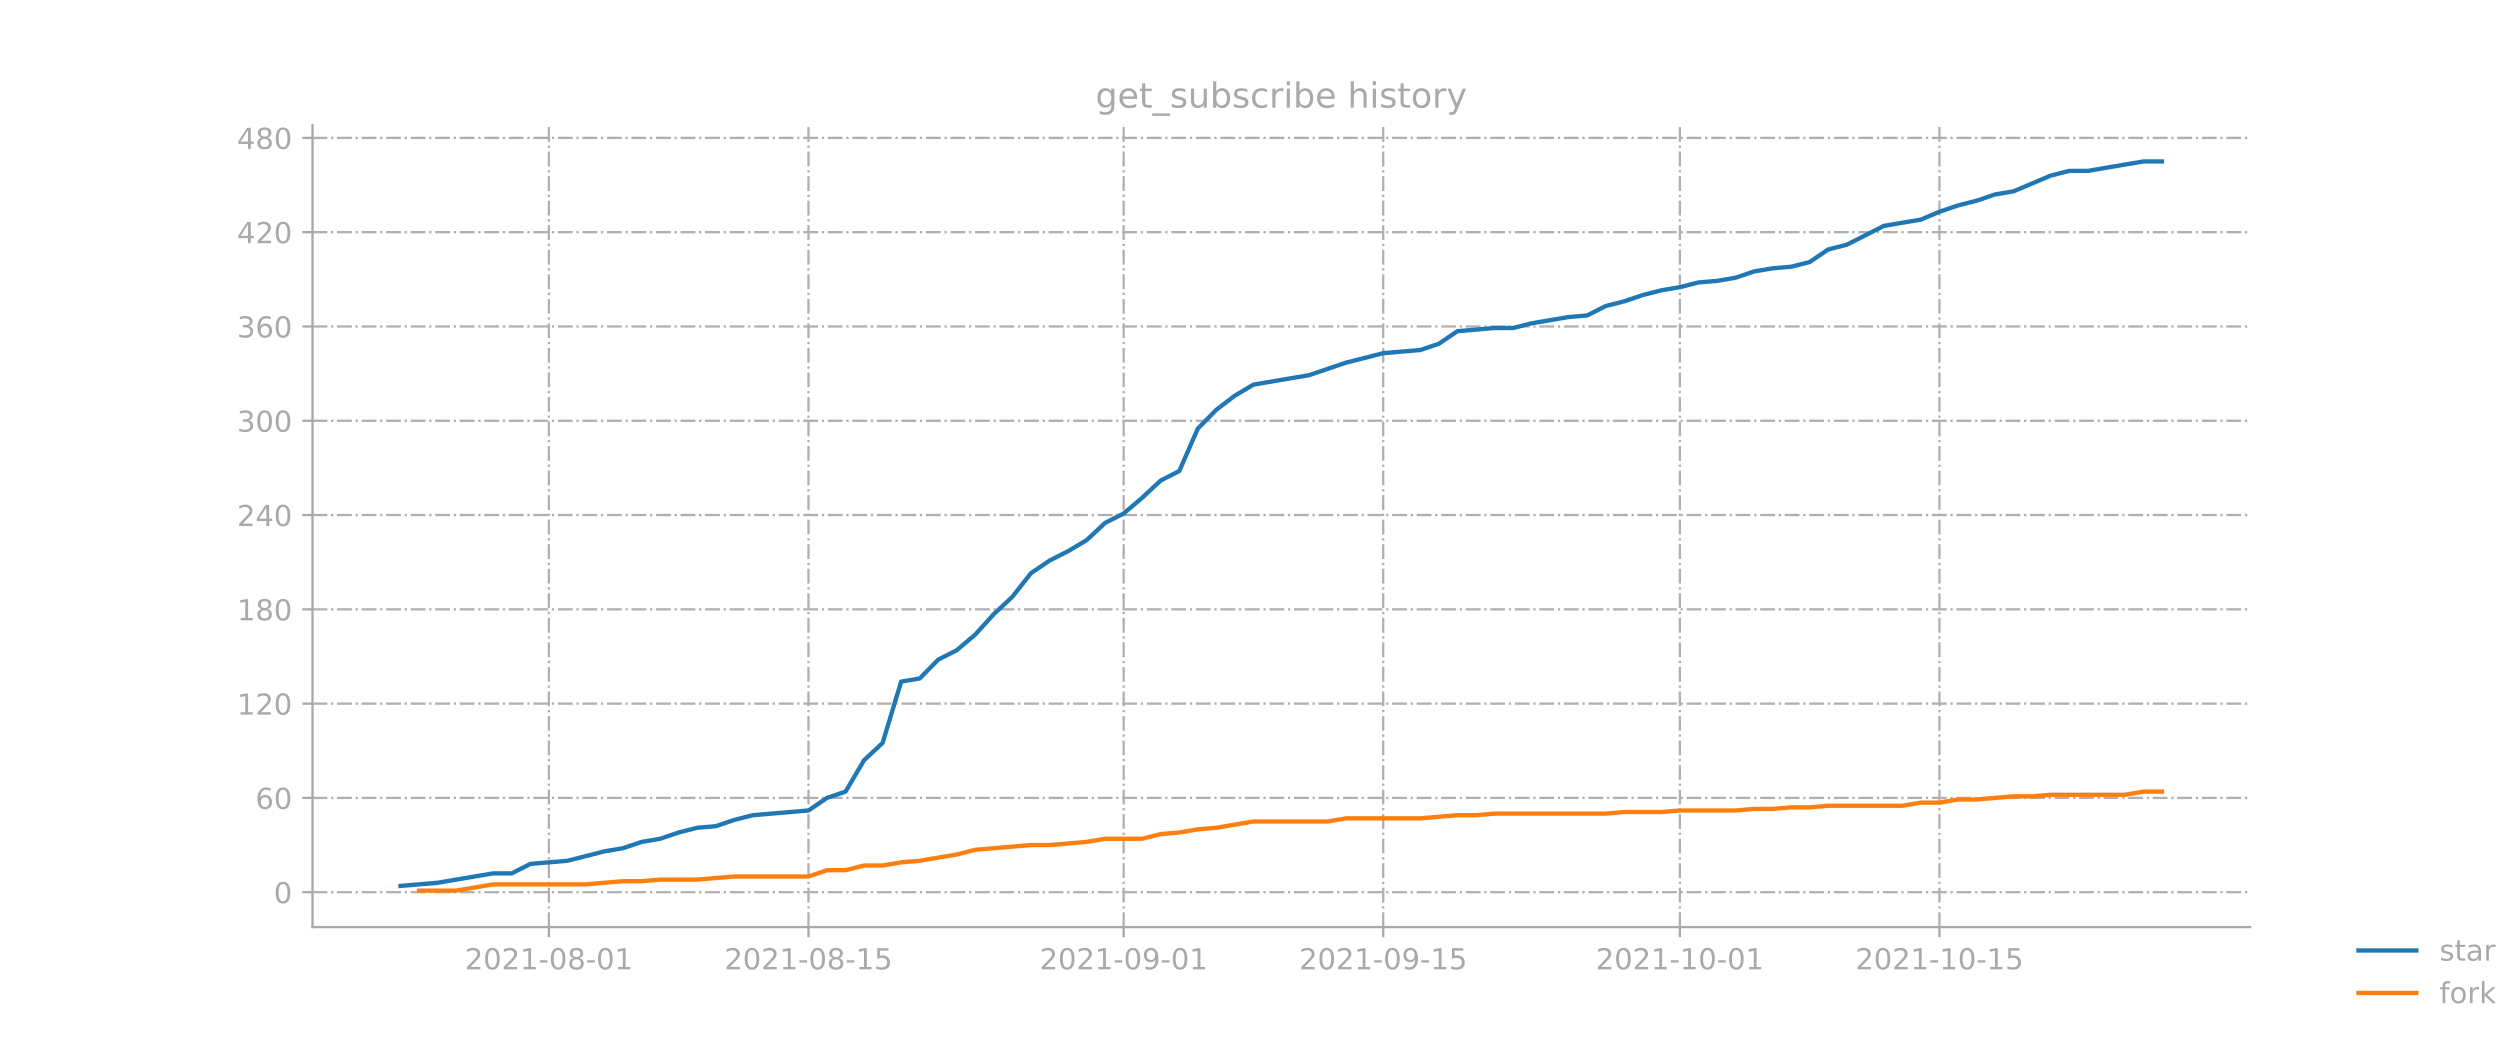
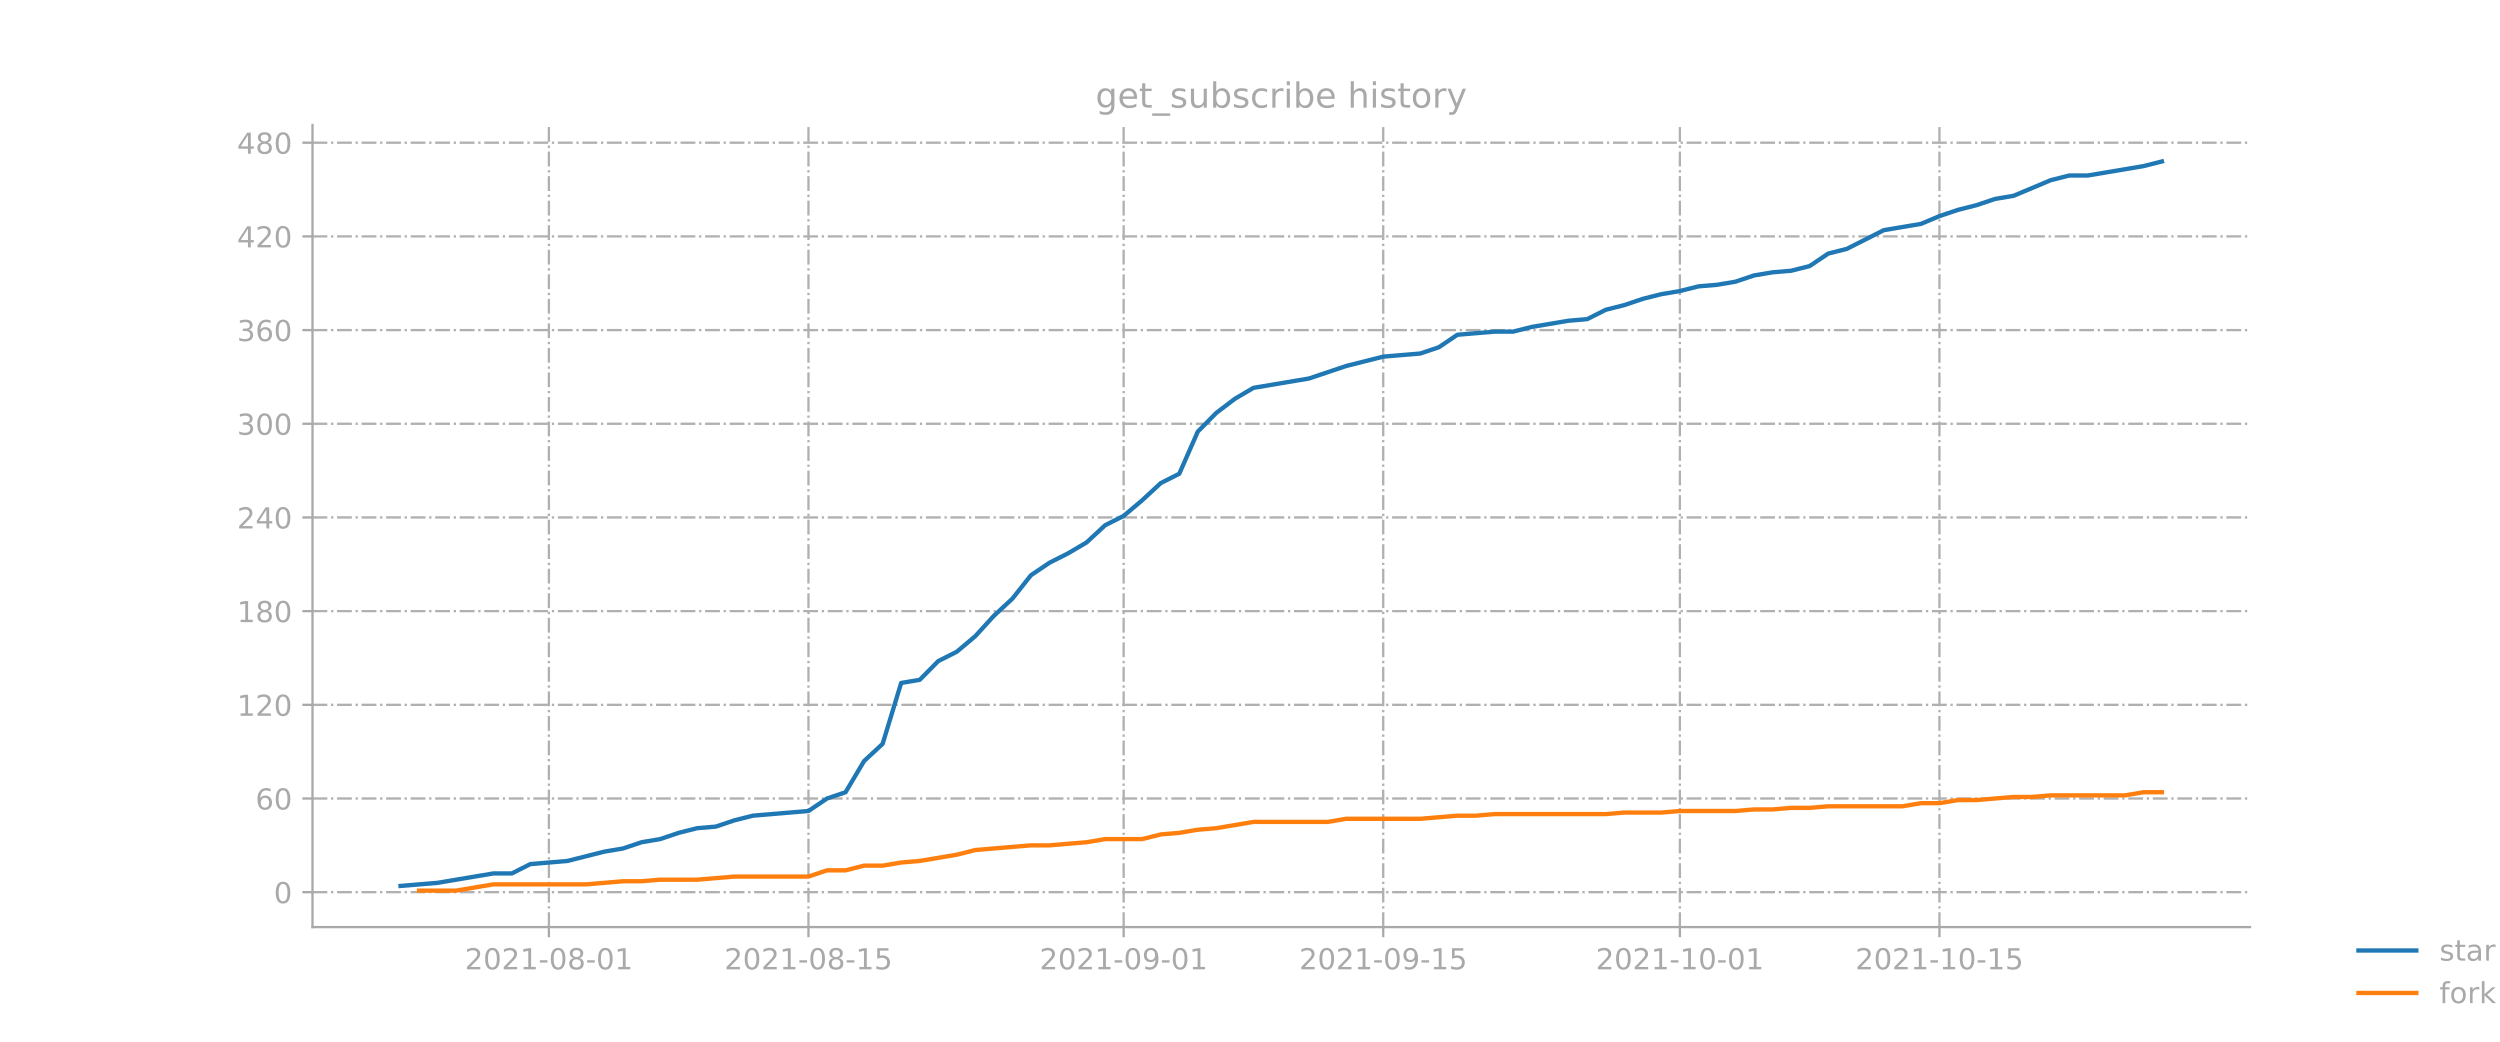
<svg xmlns="http://www.w3.org/2000/svg" xmlns:xlink="http://www.w3.org/1999/xlink" height="360pt" version="1.1" viewBox="0 0 864 360" width="864pt">
  <defs>
    <style type="text/css">*{stroke-linecap:butt;stroke-linejoin:round;}</style>
  </defs>
  <g id="figure_1">
    <g id="patch_1">
      <path d="M 0 360  L 864 360  L 864 0  L 0 0  z " style="fill:none;opacity:0;" />
    </g>
    <g id="axes_1">
      <g id="patch_2">
        <path d="M 108 320.4  L 777.6 320.4  L 777.6 43.2  L 108 43.2  z " style="fill:none;opacity:0;" />
      </g>
      <g id="matplotlib.axis_1">
        <g id="xtick_1">
          <g id="line2d_1">
-             <path clip-path="url(#p1ad75a73b0)" d="M 189.698 320.4  L 189.698 43.2  " style="fill:none;stroke:#b0b0b0;stroke-dasharray:5.12,1.28,0.8,1.28;stroke-dashoffset:0;stroke-width:0.8;" />
+             <path clip-path="url(#p76e0e77dc3)" d="M 189.698 320.4  L 189.698 43.2  " style="fill:none;stroke:#b0b0b0;stroke-dasharray:5.12,1.28,0.8,1.28;stroke-dashoffset:0;stroke-width:0.8;" />
          </g>
          <g id="line2d_2">
            <defs>
-               <path d="M 0 0  L 0 3.5  " id="md74f55da3f" style="stroke:#a9a9a9;stroke-width:0.8;" />
+               <path d="M 0 0  L 0 3.5  " id="md9737377c7" style="stroke:#a9a9a9;stroke-width:0.8;" />
            </defs>
            <g>
-               <use style="fill:#a9a9a9;stroke:#a9a9a9;stroke-width:0.8;" x="189.698" xlink:href="#md74f55da3f" y="320.4" />
+               <use style="fill:#a9a9a9;stroke:#a9a9a9;stroke-width:0.8;" x="189.698" xlink:href="#md9737377c7" y="320.4" />
            </g>
          </g>
          <g id="text_1">
            <g style="fill:#a9a9a9;" transform="translate(160.6398 334.9984)scale(0.1 -0.1)">
              <defs>
                <path d="M 1228 531  L 3431 531  L 3431 0  L 469 0  L 469 531  Q 828 903 1448 1529  Q 2069 2156 2228 2338  Q 2531 2678 2651 2914  Q 2772 3150 2772 3378  Q 2772 3750 2511 3984  Q 2250 4219 1831 4219  Q 1534 4219 1204 4116  Q 875 4013 500 3803  L 500 4441  Q 881 4594 1212 4672  Q 1544 4750 1819 4750  Q 2544 4750 2975 4387  Q 3406 4025 3406 3419  Q 3406 3131 3298 2873  Q 3191 2616 2906 2266  Q 2828 2175 2409 1742  Q 1991 1309 1228 531  z " id="DejaVuSans-32" transform="scale(0.015625)" />
                <path d="M 2034 4250  Q 1547 4250 1301 3770  Q 1056 3291 1056 2328  Q 1056 1369 1301 889  Q 1547 409 2034 409  Q 2525 409 2770 889  Q 3016 1369 3016 2328  Q 3016 3291 2770 3770  Q 2525 4250 2034 4250  z M 2034 4750  Q 2819 4750 3233 4129  Q 3647 3509 3647 2328  Q 3647 1150 3233 529  Q 2819 -91 2034 -91  Q 1250 -91 836 529  Q 422 1150 422 2328  Q 422 3509 836 4129  Q 1250 4750 2034 4750  z " id="DejaVuSans-30" transform="scale(0.015625)" />
                <path d="M 794 531  L 1825 531  L 1825 4091  L 703 3866  L 703 4441  L 1819 4666  L 2450 4666  L 2450 531  L 3481 531  L 3481 0  L 794 0  L 794 531  z " id="DejaVuSans-31" transform="scale(0.015625)" />
                <path d="M 313 2009  L 1997 2009  L 1997 1497  L 313 1497  L 313 2009  z " id="DejaVuSans-2d" transform="scale(0.015625)" />
                <path d="M 2034 2216  Q 1584 2216 1326 1975  Q 1069 1734 1069 1313  Q 1069 891 1326 650  Q 1584 409 2034 409  Q 2484 409 2743 651  Q 3003 894 3003 1313  Q 3003 1734 2745 1975  Q 2488 2216 2034 2216  z M 1403 2484  Q 997 2584 770 2862  Q 544 3141 544 3541  Q 544 4100 942 4425  Q 1341 4750 2034 4750  Q 2731 4750 3128 4425  Q 3525 4100 3525 3541  Q 3525 3141 3298 2862  Q 3072 2584 2669 2484  Q 3125 2378 3379 2068  Q 3634 1759 3634 1313  Q 3634 634 3220 271  Q 2806 -91 2034 -91  Q 1263 -91 848 271  Q 434 634 434 1313  Q 434 1759 690 2068  Q 947 2378 1403 2484  z M 1172 3481  Q 1172 3119 1398 2916  Q 1625 2713 2034 2713  Q 2441 2713 2670 2916  Q 2900 3119 2900 3481  Q 2900 3844 2670 4047  Q 2441 4250 2034 4250  Q 1625 4250 1398 4047  Q 1172 3844 1172 3481  z " id="DejaVuSans-38" transform="scale(0.015625)" />
              </defs>
              <use xlink:href="#DejaVuSans-32" />
              <use x="63.623" xlink:href="#DejaVuSans-30" />
              <use x="127.246" xlink:href="#DejaVuSans-32" />
              <use x="190.869" xlink:href="#DejaVuSans-31" />
              <use x="254.492" xlink:href="#DejaVuSans-2d" />
              <use x="290.576" xlink:href="#DejaVuSans-30" />
              <use x="354.199" xlink:href="#DejaVuSans-38" />
              <use x="417.822" xlink:href="#DejaVuSans-2d" />
              <use x="453.906" xlink:href="#DejaVuSans-30" />
              <use x="517.529" xlink:href="#DejaVuSans-31" />
            </g>
          </g>
        </g>
        <g id="xtick_2">
          <g id="line2d_3">
-             <path clip-path="url(#p1ad75a73b0)" d="M 279.405 320.4  L 279.405 43.2  " style="fill:none;stroke:#b0b0b0;stroke-dasharray:5.12,1.28,0.8,1.28;stroke-dashoffset:0;stroke-width:0.8;" />
+             <path clip-path="url(#p76e0e77dc3)" d="M 279.405 320.4  L 279.405 43.2  " style="fill:none;stroke:#b0b0b0;stroke-dasharray:5.12,1.28,0.8,1.28;stroke-dashoffset:0;stroke-width:0.8;" />
          </g>
          <g id="line2d_4">
            <g>
-               <use style="fill:#a9a9a9;stroke:#a9a9a9;stroke-width:0.8;" x="279.405" xlink:href="#md74f55da3f" y="320.4" />
+               <use style="fill:#a9a9a9;stroke:#a9a9a9;stroke-width:0.8;" x="279.405" xlink:href="#md9737377c7" y="320.4" />
            </g>
          </g>
          <g id="text_2">
            <g style="fill:#a9a9a9;" transform="translate(250.347 334.9984)scale(0.1 -0.1)">
              <defs>
                <path d="M 691 4666  L 3169 4666  L 3169 4134  L 1269 4134  L 1269 2991  Q 1406 3038 1543 3061  Q 1681 3084 1819 3084  Q 2600 3084 3056 2656  Q 3513 2228 3513 1497  Q 3513 744 3044 326  Q 2575 -91 1722 -91  Q 1428 -91 1123 -41  Q 819 9 494 109  L 494 744  Q 775 591 1075 516  Q 1375 441 1709 441  Q 2250 441 2565 725  Q 2881 1009 2881 1497  Q 2881 1984 2565 2268  Q 2250 2553 1709 2553  Q 1456 2553 1204 2497  Q 953 2441 691 2322  L 691 4666  z " id="DejaVuSans-35" transform="scale(0.015625)" />
              </defs>
              <use xlink:href="#DejaVuSans-32" />
              <use x="63.623" xlink:href="#DejaVuSans-30" />
              <use x="127.246" xlink:href="#DejaVuSans-32" />
              <use x="190.869" xlink:href="#DejaVuSans-31" />
              <use x="254.492" xlink:href="#DejaVuSans-2d" />
              <use x="290.576" xlink:href="#DejaVuSans-30" />
              <use x="354.199" xlink:href="#DejaVuSans-38" />
              <use x="417.822" xlink:href="#DejaVuSans-2d" />
              <use x="453.906" xlink:href="#DejaVuSans-31" />
              <use x="517.529" xlink:href="#DejaVuSans-35" />
            </g>
          </g>
        </g>
        <g id="xtick_3">
          <g id="line2d_5">
-             <path clip-path="url(#p1ad75a73b0)" d="M 388.335 320.4  L 388.335 43.2  " style="fill:none;stroke:#b0b0b0;stroke-dasharray:5.12,1.28,0.8,1.28;stroke-dashoffset:0;stroke-width:0.8;" />
+             <path clip-path="url(#p76e0e77dc3)" d="M 388.335 320.4  L 388.335 43.2  " style="fill:none;stroke:#b0b0b0;stroke-dasharray:5.12,1.28,0.8,1.28;stroke-dashoffset:0;stroke-width:0.8;" />
          </g>
          <g id="line2d_6">
            <g>
-               <use style="fill:#a9a9a9;stroke:#a9a9a9;stroke-width:0.8;" x="388.335" xlink:href="#md74f55da3f" y="320.4" />
+               <use style="fill:#a9a9a9;stroke:#a9a9a9;stroke-width:0.8;" x="388.335" xlink:href="#md9737377c7" y="320.4" />
            </g>
          </g>
          <g id="text_3">
            <g style="fill:#a9a9a9;" transform="translate(359.2771 334.9984)scale(0.1 -0.1)">
              <defs>
                <path d="M 703 97  L 703 672  Q 941 559 1184 500  Q 1428 441 1663 441  Q 2288 441 2617 861  Q 2947 1281 2994 2138  Q 2813 1869 2534 1725  Q 2256 1581 1919 1581  Q 1219 1581 811 2004  Q 403 2428 403 3163  Q 403 3881 828 4315  Q 1253 4750 1959 4750  Q 2769 4750 3195 4129  Q 3622 3509 3622 2328  Q 3622 1225 3098 567  Q 2575 -91 1691 -91  Q 1453 -91 1209 -44  Q 966 3 703 97  z M 1959 2075  Q 2384 2075 2632 2365  Q 2881 2656 2881 3163  Q 2881 3666 2632 3958  Q 2384 4250 1959 4250  Q 1534 4250 1286 3958  Q 1038 3666 1038 3163  Q 1038 2656 1286 2365  Q 1534 2075 1959 2075  z " id="DejaVuSans-39" transform="scale(0.015625)" />
              </defs>
              <use xlink:href="#DejaVuSans-32" />
              <use x="63.623" xlink:href="#DejaVuSans-30" />
              <use x="127.246" xlink:href="#DejaVuSans-32" />
              <use x="190.869" xlink:href="#DejaVuSans-31" />
              <use x="254.492" xlink:href="#DejaVuSans-2d" />
              <use x="290.576" xlink:href="#DejaVuSans-30" />
              <use x="354.199" xlink:href="#DejaVuSans-39" />
              <use x="417.822" xlink:href="#DejaVuSans-2d" />
              <use x="453.906" xlink:href="#DejaVuSans-30" />
              <use x="517.529" xlink:href="#DejaVuSans-31" />
            </g>
          </g>
        </g>
        <g id="xtick_4">
          <g id="line2d_7">
-             <path clip-path="url(#p1ad75a73b0)" d="M 478.042 320.4  L 478.042 43.2  " style="fill:none;stroke:#b0b0b0;stroke-dasharray:5.12,1.28,0.8,1.28;stroke-dashoffset:0;stroke-width:0.8;" />
+             <path clip-path="url(#p76e0e77dc3)" d="M 478.042 320.4  L 478.042 43.2  " style="fill:none;stroke:#b0b0b0;stroke-dasharray:5.12,1.28,0.8,1.28;stroke-dashoffset:0;stroke-width:0.8;" />
          </g>
          <g id="line2d_8">
            <g>
-               <use style="fill:#a9a9a9;stroke:#a9a9a9;stroke-width:0.8;" x="478.042" xlink:href="#md74f55da3f" y="320.4" />
+               <use style="fill:#a9a9a9;stroke:#a9a9a9;stroke-width:0.8;" x="478.042" xlink:href="#md9737377c7" y="320.4" />
            </g>
          </g>
          <g id="text_4">
            <g style="fill:#a9a9a9;" transform="translate(448.9843 334.9984)scale(0.1 -0.1)">
              <use xlink:href="#DejaVuSans-32" />
              <use x="63.623" xlink:href="#DejaVuSans-30" />
              <use x="127.246" xlink:href="#DejaVuSans-32" />
              <use x="190.869" xlink:href="#DejaVuSans-31" />
              <use x="254.492" xlink:href="#DejaVuSans-2d" />
              <use x="290.576" xlink:href="#DejaVuSans-30" />
              <use x="354.199" xlink:href="#DejaVuSans-39" />
              <use x="417.822" xlink:href="#DejaVuSans-2d" />
              <use x="453.906" xlink:href="#DejaVuSans-31" />
              <use x="517.529" xlink:href="#DejaVuSans-35" />
            </g>
          </g>
        </g>
        <g id="xtick_5">
          <g id="line2d_9">
-             <path clip-path="url(#p1ad75a73b0)" d="M 580.565 320.4  L 580.565 43.2  " style="fill:none;stroke:#b0b0b0;stroke-dasharray:5.12,1.28,0.8,1.28;stroke-dashoffset:0;stroke-width:0.8;" />
+             <path clip-path="url(#p76e0e77dc3)" d="M 580.565 320.4  L 580.565 43.2  " style="fill:none;stroke:#b0b0b0;stroke-dasharray:5.12,1.28,0.8,1.28;stroke-dashoffset:0;stroke-width:0.8;" />
          </g>
          <g id="line2d_10">
            <g>
-               <use style="fill:#a9a9a9;stroke:#a9a9a9;stroke-width:0.8;" x="580.565" xlink:href="#md74f55da3f" y="320.4" />
+               <use style="fill:#a9a9a9;stroke:#a9a9a9;stroke-width:0.8;" x="580.565" xlink:href="#md9737377c7" y="320.4" />
            </g>
          </g>
          <g id="text_5">
            <g style="fill:#a9a9a9;" transform="translate(551.5068 334.9984)scale(0.1 -0.1)">
              <use xlink:href="#DejaVuSans-32" />
              <use x="63.623" xlink:href="#DejaVuSans-30" />
              <use x="127.246" xlink:href="#DejaVuSans-32" />
              <use x="190.869" xlink:href="#DejaVuSans-31" />
              <use x="254.492" xlink:href="#DejaVuSans-2d" />
              <use x="290.576" xlink:href="#DejaVuSans-31" />
              <use x="354.199" xlink:href="#DejaVuSans-30" />
              <use x="417.822" xlink:href="#DejaVuSans-2d" />
              <use x="453.906" xlink:href="#DejaVuSans-30" />
              <use x="517.529" xlink:href="#DejaVuSans-31" />
            </g>
          </g>
        </g>
        <g id="xtick_6">
          <g id="line2d_11">
-             <path clip-path="url(#p1ad75a73b0)" d="M 670.272 320.4  L 670.272 43.2  " style="fill:none;stroke:#b0b0b0;stroke-dasharray:5.12,1.28,0.8,1.28;stroke-dashoffset:0;stroke-width:0.8;" />
+             <path clip-path="url(#p76e0e77dc3)" d="M 670.272 320.4  L 670.272 43.2  " style="fill:none;stroke:#b0b0b0;stroke-dasharray:5.12,1.28,0.8,1.28;stroke-dashoffset:0;stroke-width:0.8;" />
          </g>
          <g id="line2d_12">
            <g>
-               <use style="fill:#a9a9a9;stroke:#a9a9a9;stroke-width:0.8;" x="670.272" xlink:href="#md74f55da3f" y="320.4" />
+               <use style="fill:#a9a9a9;stroke:#a9a9a9;stroke-width:0.8;" x="670.272" xlink:href="#md9737377c7" y="320.4" />
            </g>
          </g>
          <g id="text_6">
            <g style="fill:#a9a9a9;" transform="translate(641.214 334.9984)scale(0.1 -0.1)">
              <use xlink:href="#DejaVuSans-32" />
              <use x="63.623" xlink:href="#DejaVuSans-30" />
              <use x="127.246" xlink:href="#DejaVuSans-32" />
              <use x="190.869" xlink:href="#DejaVuSans-31" />
              <use x="254.492" xlink:href="#DejaVuSans-2d" />
              <use x="290.576" xlink:href="#DejaVuSans-31" />
              <use x="354.199" xlink:href="#DejaVuSans-30" />
              <use x="417.822" xlink:href="#DejaVuSans-2d" />
              <use x="453.906" xlink:href="#DejaVuSans-31" />
              <use x="517.529" xlink:href="#DejaVuSans-35" />
            </g>
          </g>
        </g>
      </g>
      <g id="matplotlib.axis_2">
        <g id="ytick_1">
          <g id="line2d_13">
-             <path clip-path="url(#p1ad75a73b0)" d="M 108 308.343  L 777.6 308.343  " style="fill:none;stroke:#b0b0b0;stroke-dasharray:5.12,1.28,0.8,1.28;stroke-dashoffset:0;stroke-width:0.8;" />
+             <path clip-path="url(#p76e0e77dc3)" d="M 108 308.34  L 777.6 308.34  " style="fill:none;stroke:#b0b0b0;stroke-dasharray:5.12,1.28,0.8,1.28;stroke-dashoffset:0;stroke-width:0.8;" />
          </g>
          <g id="line2d_14">
            <defs>
-               <path d="M 0 0  L -3.5 0  " id="m18e47fba30" style="stroke:#a9a9a9;stroke-width:0.8;" />
+               <path d="M 0 0  L -3.5 0  " id="mb97ac9e7e2" style="stroke:#a9a9a9;stroke-width:0.8;" />
            </defs>
            <g>
-               <use style="fill:#a9a9a9;stroke:#a9a9a9;stroke-width:0.8;" x="108" xlink:href="#m18e47fba30" y="308.343" />
+               <use style="fill:#a9a9a9;stroke:#a9a9a9;stroke-width:0.8;" x="108" xlink:href="#mb97ac9e7e2" y="308.34" />
            </g>
          </g>
          <g id="text_7">
-             <g style="fill:#a9a9a9;" transform="translate(94.6375 312.1423)scale(0.1 -0.1)">
+             <g style="fill:#a9a9a9;" transform="translate(94.6375 312.1388)scale(0.1 -0.1)">
              <use xlink:href="#DejaVuSans-30" />
            </g>
          </g>
        </g>
        <g id="ytick_2">
          <g id="line2d_15">
-             <path clip-path="url(#p1ad75a73b0)" d="M 108 275.757  L 777.6 275.757  " style="fill:none;stroke:#b0b0b0;stroke-dasharray:5.12,1.28,0.8,1.28;stroke-dashoffset:0;stroke-width:0.8;" />
+             <path clip-path="url(#p76e0e77dc3)" d="M 108 275.963  L 777.6 275.963  " style="fill:none;stroke:#b0b0b0;stroke-dasharray:5.12,1.28,0.8,1.28;stroke-dashoffset:0;stroke-width:0.8;" />
          </g>
          <g id="line2d_16">
            <g>
-               <use style="fill:#a9a9a9;stroke:#a9a9a9;stroke-width:0.8;" x="108" xlink:href="#m18e47fba30" y="275.757" />
+               <use style="fill:#a9a9a9;stroke:#a9a9a9;stroke-width:0.8;" x="108" xlink:href="#mb97ac9e7e2" y="275.963" />
            </g>
          </g>
          <g id="text_8">
-             <g style="fill:#a9a9a9;" transform="translate(88.275 279.5561)scale(0.1 -0.1)">
+             <g style="fill:#a9a9a9;" transform="translate(88.275 279.762)scale(0.1 -0.1)">
              <defs>
                <path d="M 2113 2584  Q 1688 2584 1439 2293  Q 1191 2003 1191 1497  Q 1191 994 1439 701  Q 1688 409 2113 409  Q 2538 409 2786 701  Q 3034 994 3034 1497  Q 3034 2003 2786 2293  Q 2538 2584 2113 2584  z M 3366 4563  L 3366 3988  Q 3128 4100 2886 4159  Q 2644 4219 2406 4219  Q 1781 4219 1451 3797  Q 1122 3375 1075 2522  Q 1259 2794 1537 2939  Q 1816 3084 2150 3084  Q 2853 3084 3261 2657  Q 3669 2231 3669 1497  Q 3669 778 3244 343  Q 2819 -91 2113 -91  Q 1303 -91 875 529  Q 447 1150 447 2328  Q 447 3434 972 4092  Q 1497 4750 2381 4750  Q 2619 4750 2861 4703  Q 3103 4656 3366 4563  z " id="DejaVuSans-36" transform="scale(0.015625)" />
              </defs>
              <use xlink:href="#DejaVuSans-36" />
              <use x="63.623" xlink:href="#DejaVuSans-30" />
            </g>
          </g>
        </g>
        <g id="ytick_3">
          <g id="line2d_17">
-             <path clip-path="url(#p1ad75a73b0)" d="M 108 243.171  L 777.6 243.171  " style="fill:none;stroke:#b0b0b0;stroke-dasharray:5.12,1.28,0.8,1.28;stroke-dashoffset:0;stroke-width:0.8;" />
+             <path clip-path="url(#p76e0e77dc3)" d="M 108 243.586  L 777.6 243.586  " style="fill:none;stroke:#b0b0b0;stroke-dasharray:5.12,1.28,0.8,1.28;stroke-dashoffset:0;stroke-width:0.8;" />
          </g>
          <g id="line2d_18">
            <g>
-               <use style="fill:#a9a9a9;stroke:#a9a9a9;stroke-width:0.8;" x="108" xlink:href="#m18e47fba30" y="243.171" />
+               <use style="fill:#a9a9a9;stroke:#a9a9a9;stroke-width:0.8;" x="108" xlink:href="#mb97ac9e7e2" y="243.586" />
            </g>
          </g>
          <g id="text_9">
-             <g style="fill:#a9a9a9;" transform="translate(81.9125 246.9699)scale(0.1 -0.1)">
+             <g style="fill:#a9a9a9;" transform="translate(81.9125 247.3851)scale(0.1 -0.1)">
              <use xlink:href="#DejaVuSans-31" />
              <use x="63.623" xlink:href="#DejaVuSans-32" />
              <use x="127.246" xlink:href="#DejaVuSans-30" />
            </g>
          </g>
        </g>
        <g id="ytick_4">
          <g id="line2d_19">
-             <path clip-path="url(#p1ad75a73b0)" d="M 108 210.584  L 777.6 210.584  " style="fill:none;stroke:#b0b0b0;stroke-dasharray:5.12,1.28,0.8,1.28;stroke-dashoffset:0;stroke-width:0.8;" />
+             <path clip-path="url(#p76e0e77dc3)" d="M 108 211.209  L 777.6 211.209  " style="fill:none;stroke:#b0b0b0;stroke-dasharray:5.12,1.28,0.8,1.28;stroke-dashoffset:0;stroke-width:0.8;" />
          </g>
          <g id="line2d_20">
            <g>
-               <use style="fill:#a9a9a9;stroke:#a9a9a9;stroke-width:0.8;" x="108" xlink:href="#m18e47fba30" y="210.584" />
+               <use style="fill:#a9a9a9;stroke:#a9a9a9;stroke-width:0.8;" x="108" xlink:href="#mb97ac9e7e2" y="211.209" />
            </g>
          </g>
          <g id="text_10">
-             <g style="fill:#a9a9a9;" transform="translate(81.9125 214.3837)scale(0.1 -0.1)">
+             <g style="fill:#a9a9a9;" transform="translate(81.9125 215.0082)scale(0.1 -0.1)">
              <use xlink:href="#DejaVuSans-31" />
              <use x="63.623" xlink:href="#DejaVuSans-38" />
              <use x="127.246" xlink:href="#DejaVuSans-30" />
            </g>
          </g>
        </g>
        <g id="ytick_5">
          <g id="line2d_21">
-             <path clip-path="url(#p1ad75a73b0)" d="M 108 177.998  L 777.6 177.998  " style="fill:none;stroke:#b0b0b0;stroke-dasharray:5.12,1.28,0.8,1.28;stroke-dashoffset:0;stroke-width:0.8;" />
+             <path clip-path="url(#p76e0e77dc3)" d="M 108 178.832  L 777.6 178.832  " style="fill:none;stroke:#b0b0b0;stroke-dasharray:5.12,1.28,0.8,1.28;stroke-dashoffset:0;stroke-width:0.8;" />
          </g>
          <g id="line2d_22">
            <g>
-               <use style="fill:#a9a9a9;stroke:#a9a9a9;stroke-width:0.8;" x="108" xlink:href="#m18e47fba30" y="177.998" />
+               <use style="fill:#a9a9a9;stroke:#a9a9a9;stroke-width:0.8;" x="108" xlink:href="#mb97ac9e7e2" y="178.832" />
            </g>
          </g>
          <g id="text_11">
-             <g style="fill:#a9a9a9;" transform="translate(81.9125 181.7975)scale(0.1 -0.1)">
+             <g style="fill:#a9a9a9;" transform="translate(81.9125 182.6313)scale(0.1 -0.1)">
              <defs>
                <path d="M 2419 4116  L 825 1625  L 2419 1625  L 2419 4116  z M 2253 4666  L 3047 4666  L 3047 1625  L 3713 1625  L 3713 1100  L 3047 1100  L 3047 0  L 2419 0  L 2419 1100  L 313 1100  L 313 1709  L 2253 4666  z " id="DejaVuSans-34" transform="scale(0.015625)" />
              </defs>
              <use xlink:href="#DejaVuSans-32" />
              <use x="63.623" xlink:href="#DejaVuSans-34" />
              <use x="127.246" xlink:href="#DejaVuSans-30" />
            </g>
          </g>
        </g>
        <g id="ytick_6">
          <g id="line2d_23">
-             <path clip-path="url(#p1ad75a73b0)" d="M 108 145.412  L 777.6 145.412  " style="fill:none;stroke:#b0b0b0;stroke-dasharray:5.12,1.28,0.8,1.28;stroke-dashoffset:0;stroke-width:0.8;" />
+             <path clip-path="url(#p76e0e77dc3)" d="M 108 146.455  L 777.6 146.455  " style="fill:none;stroke:#b0b0b0;stroke-dasharray:5.12,1.28,0.8,1.28;stroke-dashoffset:0;stroke-width:0.8;" />
          </g>
          <g id="line2d_24">
            <g>
-               <use style="fill:#a9a9a9;stroke:#a9a9a9;stroke-width:0.8;" x="108" xlink:href="#m18e47fba30" y="145.412" />
+               <use style="fill:#a9a9a9;stroke:#a9a9a9;stroke-width:0.8;" x="108" xlink:href="#mb97ac9e7e2" y="146.455" />
            </g>
          </g>
          <g id="text_12">
-             <g style="fill:#a9a9a9;" transform="translate(81.9125 149.2113)scale(0.1 -0.1)">
+             <g style="fill:#a9a9a9;" transform="translate(81.9125 150.2545)scale(0.1 -0.1)">
              <defs>
                <path d="M 2597 2516  Q 3050 2419 3304 2112  Q 3559 1806 3559 1356  Q 3559 666 3084 287  Q 2609 -91 1734 -91  Q 1441 -91 1130 -33  Q 819 25 488 141  L 488 750  Q 750 597 1062 519  Q 1375 441 1716 441  Q 2309 441 2620 675  Q 2931 909 2931 1356  Q 2931 1769 2642 2001  Q 2353 2234 1838 2234  L 1294 2234  L 1294 2753  L 1863 2753  Q 2328 2753 2575 2939  Q 2822 3125 2822 3475  Q 2822 3834 2567 4026  Q 2313 4219 1838 4219  Q 1578 4219 1281 4162  Q 984 4106 628 3988  L 628 4550  Q 988 4650 1302 4700  Q 1616 4750 1894 4750  Q 2613 4750 3031 4423  Q 3450 4097 3450 3541  Q 3450 3153 3228 2886  Q 3006 2619 2597 2516  z " id="DejaVuSans-33" transform="scale(0.015625)" />
              </defs>
              <use xlink:href="#DejaVuSans-33" />
              <use x="63.623" xlink:href="#DejaVuSans-30" />
              <use x="127.246" xlink:href="#DejaVuSans-30" />
            </g>
          </g>
        </g>
        <g id="ytick_7">
          <g id="line2d_25">
-             <path clip-path="url(#p1ad75a73b0)" d="M 108 112.826  L 777.6 112.826  " style="fill:none;stroke:#b0b0b0;stroke-dasharray:5.12,1.28,0.8,1.28;stroke-dashoffset:0;stroke-width:0.8;" />
+             <path clip-path="url(#p76e0e77dc3)" d="M 108 114.078  L 777.6 114.078  " style="fill:none;stroke:#b0b0b0;stroke-dasharray:5.12,1.28,0.8,1.28;stroke-dashoffset:0;stroke-width:0.8;" />
          </g>
          <g id="line2d_26">
            <g>
-               <use style="fill:#a9a9a9;stroke:#a9a9a9;stroke-width:0.8;" x="108" xlink:href="#m18e47fba30" y="112.826" />
+               <use style="fill:#a9a9a9;stroke:#a9a9a9;stroke-width:0.8;" x="108" xlink:href="#mb97ac9e7e2" y="114.078" />
            </g>
          </g>
          <g id="text_13">
-             <g style="fill:#a9a9a9;" transform="translate(81.9125 116.6251)scale(0.1 -0.1)">
+             <g style="fill:#a9a9a9;" transform="translate(81.9125 117.8776)scale(0.1 -0.1)">
              <use xlink:href="#DejaVuSans-33" />
              <use x="63.623" xlink:href="#DejaVuSans-36" />
              <use x="127.246" xlink:href="#DejaVuSans-30" />
            </g>
          </g>
        </g>
        <g id="ytick_8">
          <g id="line2d_27">
-             <path clip-path="url(#p1ad75a73b0)" d="M 108 80.24  L 777.6 80.24  " style="fill:none;stroke:#b0b0b0;stroke-dasharray:5.12,1.28,0.8,1.28;stroke-dashoffset:0;stroke-width:0.8;" />
+             <path clip-path="url(#p76e0e77dc3)" d="M 108 81.701  L 777.6 81.701  " style="fill:none;stroke:#b0b0b0;stroke-dasharray:5.12,1.28,0.8,1.28;stroke-dashoffset:0;stroke-width:0.8;" />
          </g>
          <g id="line2d_28">
            <g>
-               <use style="fill:#a9a9a9;stroke:#a9a9a9;stroke-width:0.8;" x="108" xlink:href="#m18e47fba30" y="80.24" />
+               <use style="fill:#a9a9a9;stroke:#a9a9a9;stroke-width:0.8;" x="108" xlink:href="#mb97ac9e7e2" y="81.701" />
            </g>
          </g>
          <g id="text_14">
-             <g style="fill:#a9a9a9;" transform="translate(81.9125 84.03887)scale(0.1 -0.1)">
+             <g style="fill:#a9a9a9;" transform="translate(81.9125 85.50072)scale(0.1 -0.1)">
              <use xlink:href="#DejaVuSans-34" />
              <use x="63.623" xlink:href="#DejaVuSans-32" />
              <use x="127.246" xlink:href="#DejaVuSans-30" />
            </g>
          </g>
        </g>
        <g id="ytick_9">
          <g id="line2d_29">
-             <path clip-path="url(#p1ad75a73b0)" d="M 108 47.653  L 777.6 47.653  " style="fill:none;stroke:#b0b0b0;stroke-dasharray:5.12,1.28,0.8,1.28;stroke-dashoffset:0;stroke-width:0.8;" />
+             <path clip-path="url(#p76e0e77dc3)" d="M 108 49.325  L 777.6 49.325  " style="fill:none;stroke:#b0b0b0;stroke-dasharray:5.12,1.28,0.8,1.28;stroke-dashoffset:0;stroke-width:0.8;" />
          </g>
          <g id="line2d_30">
            <g>
-               <use style="fill:#a9a9a9;stroke:#a9a9a9;stroke-width:0.8;" x="108" xlink:href="#m18e47fba30" y="47.653" />
+               <use style="fill:#a9a9a9;stroke:#a9a9a9;stroke-width:0.8;" x="108" xlink:href="#mb97ac9e7e2" y="49.325" />
            </g>
          </g>
          <g id="text_15">
-             <g style="fill:#a9a9a9;" transform="translate(81.9125 51.45267)scale(0.1 -0.1)">
+             <g style="fill:#a9a9a9;" transform="translate(81.9125 53.12384)scale(0.1 -0.1)">
              <use xlink:href="#DejaVuSans-34" />
              <use x="63.623" xlink:href="#DejaVuSans-38" />
              <use x="127.246" xlink:href="#DejaVuSans-30" />
            </g>
          </g>
        </g>
      </g>
      <g id="line2d_31">
-         <path clip-path="url(#p1ad75a73b0)" d="M 138.436 306.171  L 144.844 305.628  L 151.252 305.084  L 157.659 303.998  L 164.067 302.912  L 170.475 301.826  L 176.882 301.826  L 183.29 298.567  L 189.698 298.024  L 196.105 297.481  L 202.513 295.852  L 208.921 294.222  L 215.328 293.136  L 221.736 290.964  L 228.144 289.878  L 234.551 287.705  L 240.959 286.076  L 247.367 285.533  L 253.774 283.36  L 260.182 281.731  L 266.589 281.188  L 272.997 280.645  L 279.405 280.102  L 285.812 275.757  L 292.22 273.584  L 298.628 262.722  L 305.035 256.748  L 311.443 235.567  L 317.851 234.481  L 324.258 227.964  L 330.666 224.705  L 337.074 219.274  L 343.481 212.214  L 349.889 206.24  L 356.297 198.093  L 362.704 193.748  L 369.112 190.49  L 375.52 186.688  L 381.927 180.714  L 388.335 177.455  L 394.743 172.024  L 401.15 166.05  L 407.558 162.791  L 413.966 148.128  L 420.373 141.61  L 426.781 136.722  L 433.189 132.921  L 439.596 131.834  L 446.004 130.748  L 452.411 129.662  L 458.819 127.49  L 465.227 125.317  L 471.634 123.688  L 478.042 122.059  L 484.45 121.516  L 490.857 120.972  L 497.265 118.8  L 503.673 114.455  L 510.08 113.912  L 516.488 113.369  L 522.896 113.369  L 529.303 111.74  L 535.711 110.653  L 542.119 109.567  L 548.526 109.024  L 554.934 105.766  L 561.342 104.136  L 567.749 101.964  L 574.157 100.334  L 580.565 99.248  L 586.972 97.619  L 593.38 97.076  L 599.788 95.99  L 606.195 93.817  L 612.603 92.731  L 619.011 92.188  L 625.418 90.559  L 631.826 86.214  L 638.233 84.584  L 644.641 81.326  L 651.049 78.067  L 657.456 76.981  L 663.864 75.895  L 670.272 73.179  L 676.679 71.007  L 683.087 69.378  L 689.495 67.205  L 695.902 66.119  L 702.31 63.403  L 708.718 60.688  L 715.125 59.059  L 721.533 59.059  L 727.941 57.972  L 734.348 56.886  L 740.756 55.8  L 747.164 55.8  " style="fill:none;stroke:#1f77b4;stroke-linecap:square;stroke-width:1.5;" />
+         <path clip-path="url(#p76e0e77dc3)" d="M 138.436 306.181  L 144.844 305.642  L 151.252 305.102  L 157.659 304.023  L 164.067 302.943  L 170.475 301.864  L 176.882 301.864  L 183.29 298.627  L 189.698 298.087  L 196.105 297.547  L 202.513 295.928  L 208.921 294.31  L 215.328 293.23  L 221.736 291.072  L 228.144 289.993  L 234.551 287.834  L 240.959 286.215  L 247.367 285.676  L 253.774 283.517  L 260.182 281.899  L 266.589 281.359  L 272.997 280.819  L 279.405 280.28  L 285.812 275.963  L 292.22 273.804  L 298.628 263.012  L 305.035 257.076  L 311.443 236.031  L 317.851 234.952  L 324.258 228.477  L 330.666 225.239  L 337.074 219.843  L 343.481 212.828  L 349.889 206.892  L 356.297 198.798  L 362.704 194.481  L 369.112 191.243  L 375.52 187.466  L 381.927 181.53  L 388.335 178.293  L 394.743 172.896  L 401.15 166.961  L 407.558 163.723  L 413.966 149.153  L 420.373 142.678  L 426.781 137.821  L 433.189 134.044  L 439.596 132.965  L 446.004 131.886  L 452.411 130.806  L 458.819 128.648  L 465.227 126.49  L 471.634 124.871  L 478.042 123.252  L 484.45 122.712  L 490.857 122.173  L 497.265 120.014  L 503.673 115.697  L 510.08 115.158  L 516.488 114.618  L 522.896 114.618  L 529.303 112.999  L 535.711 111.92  L 542.119 110.841  L 548.526 110.301  L 554.934 107.063  L 561.342 105.445  L 567.749 103.286  L 574.157 101.667  L 580.565 100.588  L 586.972 98.969  L 593.38 98.43  L 599.788 97.35  L 606.195 95.192  L 612.603 94.113  L 619.011 93.573  L 625.418 91.954  L 631.826 87.637  L 638.233 86.018  L 644.641 82.781  L 651.049 79.543  L 657.456 78.464  L 663.864 77.385  L 670.272 74.687  L 676.679 72.528  L 683.087 70.909  L 689.495 68.751  L 695.902 67.672  L 702.31 64.973  L 708.718 62.275  L 715.125 60.657  L 721.533 60.657  L 727.941 59.577  L 734.348 58.498  L 740.756 57.419  L 747.164 55.8  " style="fill:none;stroke:#1f77b4;stroke-linecap:square;stroke-width:1.5;" />
      </g>
      <g id="line2d_32">
-         <path clip-path="url(#p1ad75a73b0)" d="M 144.844 307.8  L 151.252 307.8  L 157.659 307.8  L 164.067 306.714  L 170.475 305.628  L 176.882 305.628  L 183.29 305.628  L 189.698 305.628  L 196.105 305.628  L 202.513 305.628  L 208.921 305.084  L 215.328 304.541  L 221.736 304.541  L 228.144 303.998  L 234.551 303.998  L 240.959 303.998  L 247.367 303.455  L 253.774 302.912  L 260.182 302.912  L 266.589 302.912  L 272.997 302.912  L 279.405 302.912  L 285.812 300.74  L 292.22 300.74  L 298.628 299.11  L 305.035 299.11  L 311.443 298.024  L 317.851 297.481  L 324.258 296.395  L 330.666 295.309  L 337.074 293.679  L 343.481 293.136  L 349.889 292.593  L 356.297 292.05  L 362.704 292.05  L 369.112 291.507  L 375.52 290.964  L 381.927 289.878  L 388.335 289.878  L 394.743 289.878  L 401.15 288.248  L 407.558 287.705  L 413.966 286.619  L 420.373 286.076  L 426.781 284.99  L 433.189 283.903  L 439.596 283.903  L 446.004 283.903  L 452.411 283.903  L 458.819 283.903  L 465.227 282.817  L 471.634 282.817  L 478.042 282.817  L 484.45 282.817  L 490.857 282.817  L 497.265 282.274  L 503.673 281.731  L 510.08 281.731  L 516.488 281.188  L 522.896 281.188  L 529.303 281.188  L 535.711 281.188  L 542.119 281.188  L 548.526 281.188  L 554.934 281.188  L 561.342 280.645  L 567.749 280.645  L 574.157 280.645  L 580.565 280.102  L 586.972 280.102  L 593.38 280.102  L 599.788 280.102  L 606.195 279.559  L 612.603 279.559  L 619.011 279.016  L 625.418 279.016  L 631.826 278.472  L 638.233 278.472  L 644.641 278.472  L 651.049 278.472  L 657.456 278.472  L 663.864 277.386  L 670.272 277.386  L 676.679 276.3  L 683.087 276.3  L 689.495 275.757  L 695.902 275.214  L 702.31 275.214  L 708.718 274.671  L 715.125 274.671  L 721.533 274.671  L 727.941 274.671  L 734.348 274.671  L 740.756 273.584  L 747.164 273.584  " style="fill:none;stroke:#ff7f0e;stroke-linecap:square;stroke-width:1.5;" />
+         <path clip-path="url(#p76e0e77dc3)" d="M 144.844 307.8  L 151.252 307.8  L 157.659 307.8  L 164.067 306.721  L 170.475 305.642  L 176.882 305.642  L 183.29 305.642  L 189.698 305.642  L 196.105 305.642  L 202.513 305.642  L 208.921 305.102  L 215.328 304.562  L 221.736 304.562  L 228.144 304.023  L 234.551 304.023  L 240.959 304.023  L 247.367 303.483  L 253.774 302.943  L 260.182 302.943  L 266.589 302.943  L 272.997 302.943  L 279.405 302.943  L 285.812 300.785  L 292.22 300.785  L 298.628 299.166  L 305.035 299.166  L 311.443 298.087  L 317.851 297.547  L 324.258 296.468  L 330.666 295.389  L 337.074 293.77  L 343.481 293.23  L 349.889 292.691  L 356.297 292.151  L 362.704 292.151  L 369.112 291.612  L 375.52 291.072  L 381.927 289.993  L 388.335 289.993  L 394.743 289.993  L 401.15 288.374  L 407.558 287.834  L 413.966 286.755  L 420.373 286.215  L 426.781 285.136  L 433.189 284.057  L 439.596 284.057  L 446.004 284.057  L 452.411 284.057  L 458.819 284.057  L 465.227 282.978  L 471.634 282.978  L 478.042 282.978  L 484.45 282.978  L 490.857 282.978  L 497.265 282.438  L 503.673 281.899  L 510.08 281.899  L 516.488 281.359  L 522.896 281.359  L 529.303 281.359  L 535.711 281.359  L 542.119 281.359  L 548.526 281.359  L 554.934 281.359  L 561.342 280.819  L 567.749 280.819  L 574.157 280.819  L 580.565 280.28  L 586.972 280.28  L 593.38 280.28  L 599.788 280.28  L 606.195 279.74  L 612.603 279.74  L 619.011 279.2  L 625.418 279.2  L 631.826 278.661  L 638.233 278.661  L 644.641 278.661  L 651.049 278.661  L 657.456 278.661  L 663.864 277.582  L 670.272 277.582  L 676.679 276.502  L 683.087 276.502  L 689.495 275.963  L 695.902 275.423  L 702.31 275.423  L 708.718 274.884  L 715.125 274.884  L 721.533 274.884  L 727.941 274.884  L 734.348 274.884  L 740.756 273.804  L 747.164 273.804  " style="fill:none;stroke:#ff7f0e;stroke-linecap:square;stroke-width:1.5;" />
      </g>
      <g id="patch_3">
        <path d="M 108 320.4  L 108 43.2  " style="fill:none;stroke:#a9a9a9;stroke-linecap:square;stroke-linejoin:miter;stroke-width:0.8;" />
      </g>
      <g id="patch_4">
        <path d="M 777.6 320.4  L 777.6 43.2  " style="fill:none;" />
      </g>
      <g id="patch_5">
        <path d="M 108 320.4  L 777.6 320.4  " style="fill:none;stroke:#a9a9a9;stroke-linecap:square;stroke-linejoin:miter;stroke-width:0.8;" />
      </g>
      <g id="patch_6">
        <path d="M 108 43.2  L 777.6 43.2  " style="fill:none;" />
      </g>
      <g id="text_16">
        <g style="fill:#a9a9a9;" transform="translate(378.6075 37.2)scale(0.12 -0.12)">
          <defs>
            <path d="M 2906 1791  Q 2906 2416 2648 2759  Q 2391 3103 1925 3103  Q 1463 3103 1205 2759  Q 947 2416 947 1791  Q 947 1169 1205 825  Q 1463 481 1925 481  Q 2391 481 2648 825  Q 2906 1169 2906 1791  z M 3481 434  Q 3481 -459 3084 -895  Q 2688 -1331 1869 -1331  Q 1566 -1331 1297 -1286  Q 1028 -1241 775 -1147  L 775 -588  Q 1028 -725 1275 -790  Q 1522 -856 1778 -856  Q 2344 -856 2625 -561  Q 2906 -266 2906 331  L 2906 616  Q 2728 306 2450 153  Q 2172 0 1784 0  Q 1141 0 747 490  Q 353 981 353 1791  Q 353 2603 747 3093  Q 1141 3584 1784 3584  Q 2172 3584 2450 3431  Q 2728 3278 2906 2969  L 2906 3500  L 3481 3500  L 3481 434  z " id="DejaVuSans-67" transform="scale(0.015625)" />
            <path d="M 3597 1894  L 3597 1613  L 953 1613  Q 991 1019 1311 708  Q 1631 397 2203 397  Q 2534 397 2845 478  Q 3156 559 3463 722  L 3463 178  Q 3153 47 2828 -22  Q 2503 -91 2169 -91  Q 1331 -91 842 396  Q 353 884 353 1716  Q 353 2575 817 3079  Q 1281 3584 2069 3584  Q 2775 3584 3186 3129  Q 3597 2675 3597 1894  z M 3022 2063  Q 3016 2534 2758 2815  Q 2500 3097 2075 3097  Q 1594 3097 1305 2825  Q 1016 2553 972 2059  L 3022 2063  z " id="DejaVuSans-65" transform="scale(0.015625)" />
            <path d="M 1172 4494  L 1172 3500  L 2356 3500  L 2356 3053  L 1172 3053  L 1172 1153  Q 1172 725 1289 603  Q 1406 481 1766 481  L 2356 481  L 2356 0  L 1766 0  Q 1100 0 847 248  Q 594 497 594 1153  L 594 3053  L 172 3053  L 172 3500  L 594 3500  L 594 4494  L 1172 4494  z " id="DejaVuSans-74" transform="scale(0.015625)" />
            <path d="M 3263 -1063  L 3263 -1509  L -63 -1509  L -63 -1063  L 3263 -1063  z " id="DejaVuSans-5f" transform="scale(0.015625)" />
            <path d="M 2834 3397  L 2834 2853  Q 2591 2978 2328 3040  Q 2066 3103 1784 3103  Q 1356 3103 1142 2972  Q 928 2841 928 2578  Q 928 2378 1081 2264  Q 1234 2150 1697 2047  L 1894 2003  Q 2506 1872 2764 1633  Q 3022 1394 3022 966  Q 3022 478 2636 193  Q 2250 -91 1575 -91  Q 1294 -91 989 -36  Q 684 19 347 128  L 347 722  Q 666 556 975 473  Q 1284 391 1588 391  Q 1994 391 2212 530  Q 2431 669 2431 922  Q 2431 1156 2273 1281  Q 2116 1406 1581 1522  L 1381 1569  Q 847 1681 609 1914  Q 372 2147 372 2553  Q 372 3047 722 3315  Q 1072 3584 1716 3584  Q 2034 3584 2315 3537  Q 2597 3491 2834 3397  z " id="DejaVuSans-73" transform="scale(0.015625)" />
            <path d="M 544 1381  L 544 3500  L 1119 3500  L 1119 1403  Q 1119 906 1312 657  Q 1506 409 1894 409  Q 2359 409 2629 706  Q 2900 1003 2900 1516  L 2900 3500  L 3475 3500  L 3475 0  L 2900 0  L 2900 538  Q 2691 219 2414 64  Q 2138 -91 1772 -91  Q 1169 -91 856 284  Q 544 659 544 1381  z M 1991 3584  L 1991 3584  z " id="DejaVuSans-75" transform="scale(0.015625)" />
            <path d="M 3116 1747  Q 3116 2381 2855 2742  Q 2594 3103 2138 3103  Q 1681 3103 1420 2742  Q 1159 2381 1159 1747  Q 1159 1113 1420 752  Q 1681 391 2138 391  Q 2594 391 2855 752  Q 3116 1113 3116 1747  z M 1159 2969  Q 1341 3281 1617 3432  Q 1894 3584 2278 3584  Q 2916 3584 3314 3078  Q 3713 2572 3713 1747  Q 3713 922 3314 415  Q 2916 -91 2278 -91  Q 1894 -91 1617 61  Q 1341 213 1159 525  L 1159 0  L 581 0  L 581 4863  L 1159 4863  L 1159 2969  z " id="DejaVuSans-62" transform="scale(0.015625)" />
            <path d="M 3122 3366  L 3122 2828  Q 2878 2963 2633 3030  Q 2388 3097 2138 3097  Q 1578 3097 1268 2742  Q 959 2388 959 1747  Q 959 1106 1268 751  Q 1578 397 2138 397  Q 2388 397 2633 464  Q 2878 531 3122 666  L 3122 134  Q 2881 22 2623 -34  Q 2366 -91 2075 -91  Q 1284 -91 818 406  Q 353 903 353 1747  Q 353 2603 823 3093  Q 1294 3584 2113 3584  Q 2378 3584 2631 3529  Q 2884 3475 3122 3366  z " id="DejaVuSans-63" transform="scale(0.015625)" />
            <path d="M 2631 2963  Q 2534 3019 2420 3045  Q 2306 3072 2169 3072  Q 1681 3072 1420 2755  Q 1159 2438 1159 1844  L 1159 0  L 581 0  L 581 3500  L 1159 3500  L 1159 2956  Q 1341 3275 1631 3429  Q 1922 3584 2338 3584  Q 2397 3584 2469 3576  Q 2541 3569 2628 3553  L 2631 2963  z " id="DejaVuSans-72" transform="scale(0.015625)" />
            <path d="M 603 3500  L 1178 3500  L 1178 0  L 603 0  L 603 3500  z M 603 4863  L 1178 4863  L 1178 4134  L 603 4134  L 603 4863  z " id="DejaVuSans-69" transform="scale(0.015625)" />
            <path id="DejaVuSans-20" transform="scale(0.015625)" />
            <path d="M 3513 2113  L 3513 0  L 2938 0  L 2938 2094  Q 2938 2591 2744 2837  Q 2550 3084 2163 3084  Q 1697 3084 1428 2787  Q 1159 2491 1159 1978  L 1159 0  L 581 0  L 581 4863  L 1159 4863  L 1159 2956  Q 1366 3272 1645 3428  Q 1925 3584 2291 3584  Q 2894 3584 3203 3211  Q 3513 2838 3513 2113  z " id="DejaVuSans-68" transform="scale(0.015625)" />
            <path d="M 1959 3097  Q 1497 3097 1228 2736  Q 959 2375 959 1747  Q 959 1119 1226 758  Q 1494 397 1959 397  Q 2419 397 2687 759  Q 2956 1122 2956 1747  Q 2956 2369 2687 2733  Q 2419 3097 1959 3097  z M 1959 3584  Q 2709 3584 3137 3096  Q 3566 2609 3566 1747  Q 3566 888 3137 398  Q 2709 -91 1959 -91  Q 1206 -91 779 398  Q 353 888 353 1747  Q 353 2609 779 3096  Q 1206 3584 1959 3584  z " id="DejaVuSans-6f" transform="scale(0.015625)" />
            <path d="M 2059 -325  Q 1816 -950 1584 -1140  Q 1353 -1331 966 -1331  L 506 -1331  L 506 -850  L 844 -850  Q 1081 -850 1212 -737  Q 1344 -625 1503 -206  L 1606 56  L 191 3500  L 800 3500  L 1894 763  L 2988 3500  L 3597 3500  L 2059 -325  z " id="DejaVuSans-79" transform="scale(0.015625)" />
          </defs>
          <use xlink:href="#DejaVuSans-67" />
          <use x="63.477" xlink:href="#DejaVuSans-65" />
          <use x="125" xlink:href="#DejaVuSans-74" />
          <use x="164.209" xlink:href="#DejaVuSans-5f" />
          <use x="214.209" xlink:href="#DejaVuSans-73" />
          <use x="266.309" xlink:href="#DejaVuSans-75" />
          <use x="329.688" xlink:href="#DejaVuSans-62" />
          <use x="393.164" xlink:href="#DejaVuSans-73" />
          <use x="445.264" xlink:href="#DejaVuSans-63" />
          <use x="500.244" xlink:href="#DejaVuSans-72" />
          <use x="541.357" xlink:href="#DejaVuSans-69" />
          <use x="569.141" xlink:href="#DejaVuSans-62" />
          <use x="632.617" xlink:href="#DejaVuSans-65" />
          <use x="694.141" xlink:href="#DejaVuSans-20" />
          <use x="725.928" xlink:href="#DejaVuSans-68" />
          <use x="789.307" xlink:href="#DejaVuSans-69" />
          <use x="817.09" xlink:href="#DejaVuSans-73" />
          <use x="869.189" xlink:href="#DejaVuSans-74" />
          <use x="908.398" xlink:href="#DejaVuSans-6f" />
          <use x="969.58" xlink:href="#DejaVuSans-72" />
          <use x="1010.693" xlink:href="#DejaVuSans-79" />
        </g>
      </g>
      <g id="legend_1">
        <g id="line2d_33">
          <path d="M 815.08 328.498  L 835.08 328.498  " style="fill:none;stroke:#1f77b4;stroke-linecap:square;stroke-width:1.5;" />
        </g>
        <g id="line2d_34" />
        <g id="text_17">
          <g style="fill:#a9a9a9;" transform="translate(843.08 331.9984)scale(0.1 -0.1)">
            <defs>
              <path d="M 2194 1759  Q 1497 1759 1228 1600  Q 959 1441 959 1056  Q 959 750 1161 570  Q 1363 391 1709 391  Q 2188 391 2477 730  Q 2766 1069 2766 1631  L 2766 1759  L 2194 1759  z M 3341 1997  L 3341 0  L 2766 0  L 2766 531  Q 2569 213 2275 61  Q 1981 -91 1556 -91  Q 1019 -91 701 211  Q 384 513 384 1019  Q 384 1609 779 1909  Q 1175 2209 1959 2209  L 2766 2209  L 2766 2266  Q 2766 2663 2505 2880  Q 2244 3097 1772 3097  Q 1472 3097 1187 3025  Q 903 2953 641 2809  L 641 3341  Q 956 3463 1253 3523  Q 1550 3584 1831 3584  Q 2591 3584 2966 3190  Q 3341 2797 3341 1997  z " id="DejaVuSans-61" transform="scale(0.015625)" />
            </defs>
            <use xlink:href="#DejaVuSans-73" />
            <use x="52.1" xlink:href="#DejaVuSans-74" />
            <use x="91.309" xlink:href="#DejaVuSans-61" />
            <use x="152.588" xlink:href="#DejaVuSans-72" />
          </g>
        </g>
        <g id="line2d_35">
          <path d="M 815.08 343.177  L 835.08 343.177  " style="fill:none;stroke:#ff7f0e;stroke-linecap:square;stroke-width:1.5;" />
        </g>
        <g id="line2d_36" />
        <g id="text_18">
          <g style="fill:#a9a9a9;" transform="translate(843.08 346.6766)scale(0.1 -0.1)">
            <defs>
              <path d="M 2375 4863  L 2375 4384  L 1825 4384  Q 1516 4384 1395 4259  Q 1275 4134 1275 3809  L 1275 3500  L 2222 3500  L 2222 3053  L 1275 3053  L 1275 0  L 697 0  L 697 3053  L 147 3053  L 147 3500  L 697 3500  L 697 3744  Q 697 4328 969 4595  Q 1241 4863 1831 4863  L 2375 4863  z " id="DejaVuSans-66" transform="scale(0.015625)" />
              <path d="M 581 4863  L 1159 4863  L 1159 1991  L 2875 3500  L 3609 3500  L 1753 1863  L 3688 0  L 2938 0  L 1159 1709  L 1159 0  L 581 0  L 581 4863  z " id="DejaVuSans-6b" transform="scale(0.015625)" />
            </defs>
            <use xlink:href="#DejaVuSans-66" />
            <use x="35.205" xlink:href="#DejaVuSans-6f" />
            <use x="96.387" xlink:href="#DejaVuSans-72" />
            <use x="137.5" xlink:href="#DejaVuSans-6b" />
          </g>
        </g>
      </g>
    </g>
  </g>
  <defs>
-     <clipPath id="p1ad75a73b0">
+     <clipPath id="p76e0e77dc3">
      <rect height="277.2" width="669.6" x="108" y="43.2" />
    </clipPath>
  </defs>
</svg>
